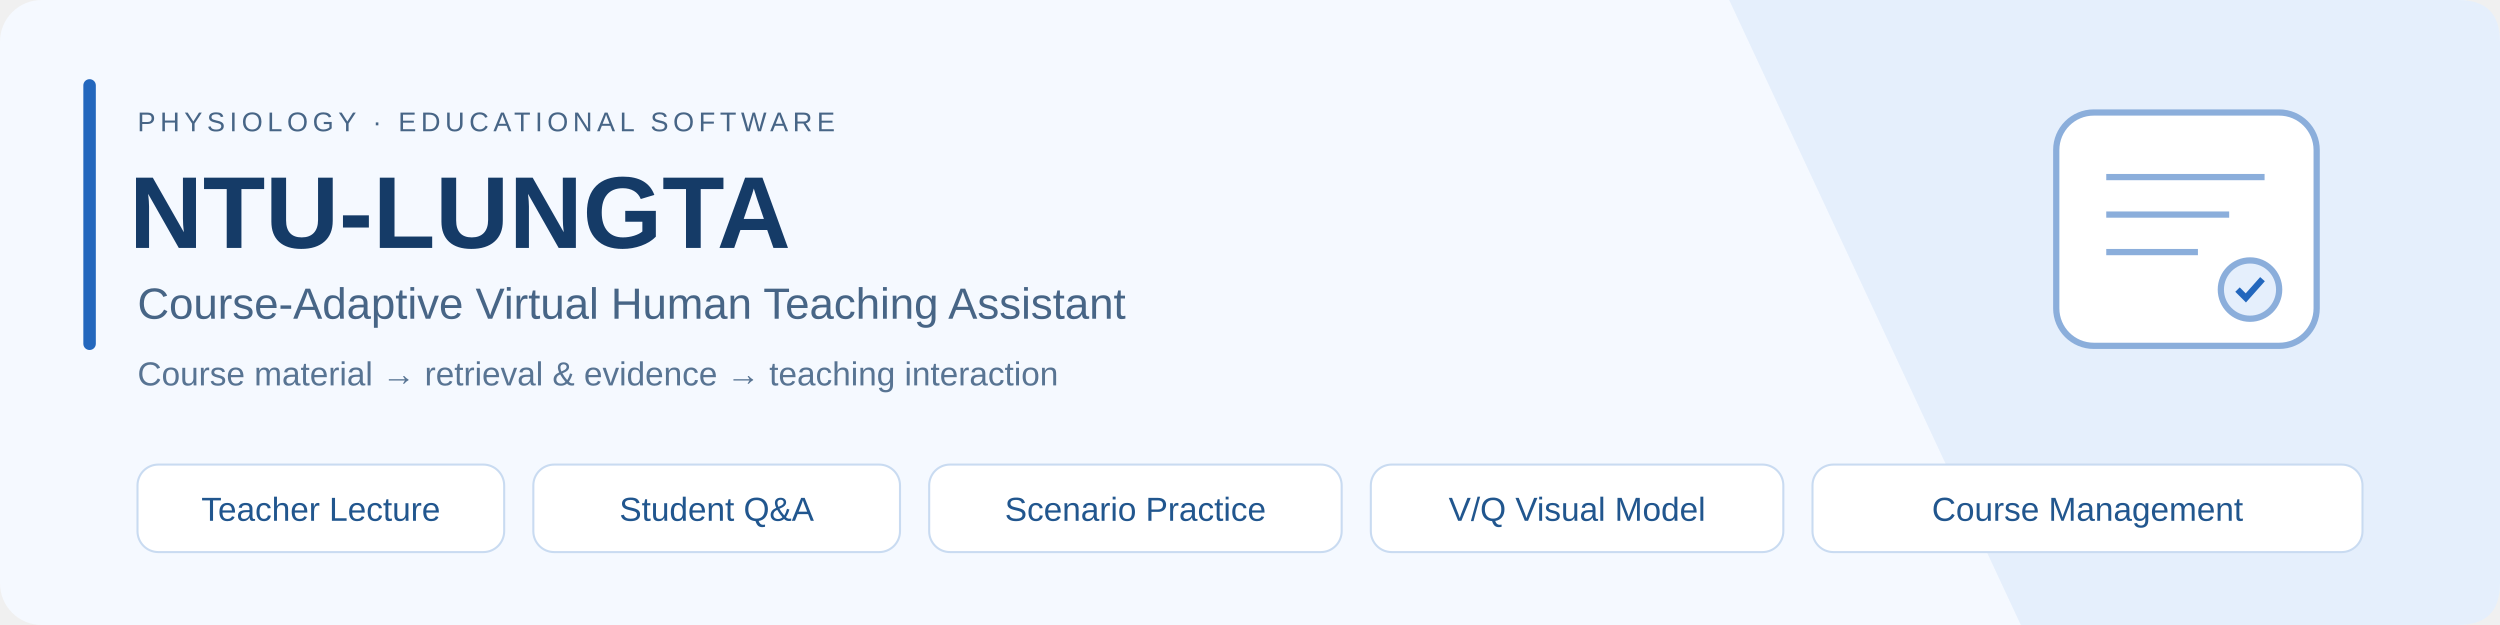
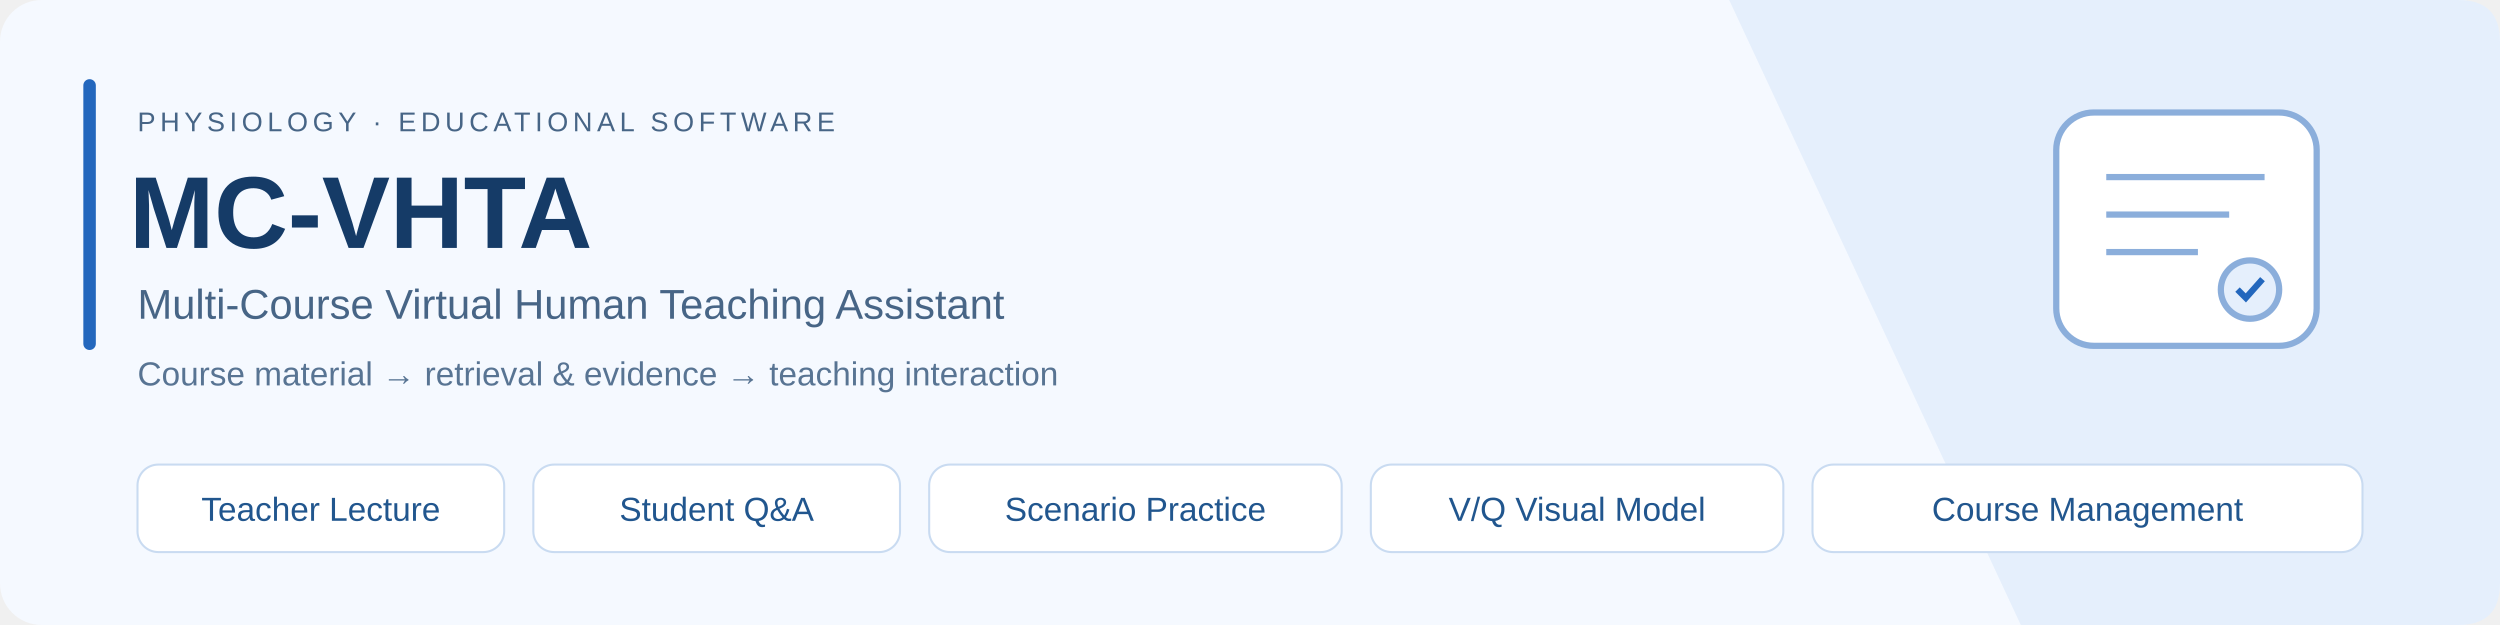
<svg xmlns="http://www.w3.org/2000/svg" width="1200" height="300" viewBox="0 0 1200 300" role="img" aria-labelledby="title desc">
  <rect width="1200" height="300" rx="20" fill="#f5f9ff" />
  <path d="M830 0H1180Q1200 0 1200 20V280Q1200 300 1180 300H970Z" fill="#e5effc" />
  <rect x="40" y="38" width="6" height="130" rx="3" fill="#2367bd" />
  <text x="66" y="63" fill="#476586" font-family="Arial, sans-serif" font-size="13" letter-spacing="2.2">PHYSIOLOGY · EDUCATIONAL SOFTWARE</text>
-   <text x="62" y="119" fill="#153b67" font-family="Arial, sans-serif" font-size="49" font-weight="700">NTU-LUNGTA</text>
-   <text x="66" y="153" fill="#476586" font-family="Arial, sans-serif" font-size="21">Course-Adaptive Virtual Human Teaching Assistant</text>
+   <text x="62" y="119" fill="#153b67" font-family="Arial, sans-serif" font-size="49" font-weight="700">MC-VHTA</text>
+   <text x="66" y="153" fill="#476586" font-family="Arial, sans-serif" font-size="20">Multi-Course Virtual Human Teaching Assistant</text>
  <text x="66" y="185" fill="#587493" font-family="Arial, sans-serif" font-size="16">Course material → retrieval &amp; evidence → teaching interaction</text>
  <g fill="#fff" stroke="#c9dbf1">
    <rect x="66" y="223" width="176" height="42" rx="10" />
    <rect x="256" y="223" width="176" height="42" rx="10" />
    <rect x="446" y="223" width="198" height="42" rx="10" />
    <rect x="658" y="223" width="198" height="42" rx="10" />
    <rect x="870" y="223" width="264" height="42" rx="10" />
  </g>
  <g fill="#21568e" font-family="Arial, sans-serif" font-size="16" text-anchor="middle">
    <text x="154" y="250">Teacher Lecture</text>
    <text x="344" y="250">Student Q&amp;A</text>
    <text x="545" y="250">Scenario Practice</text>
    <text x="757" y="250">V/Q Visual Model</text>
    <text x="1002" y="250">Course Management</text>
  </g>
  <g transform="translate(987 54)" fill="none" stroke="#8baedb" stroke-width="3">
    <rect width="125" height="112" rx="18" fill="#fff" />
    <path d="M24 31H100M24 49H83M24 67H68" />
    <circle cx="93" cy="85" r="14" fill="#e5effc" />
    <path d="M87 85l4 4 8-9" stroke="#2367bd" />
  </g>
</svg>
